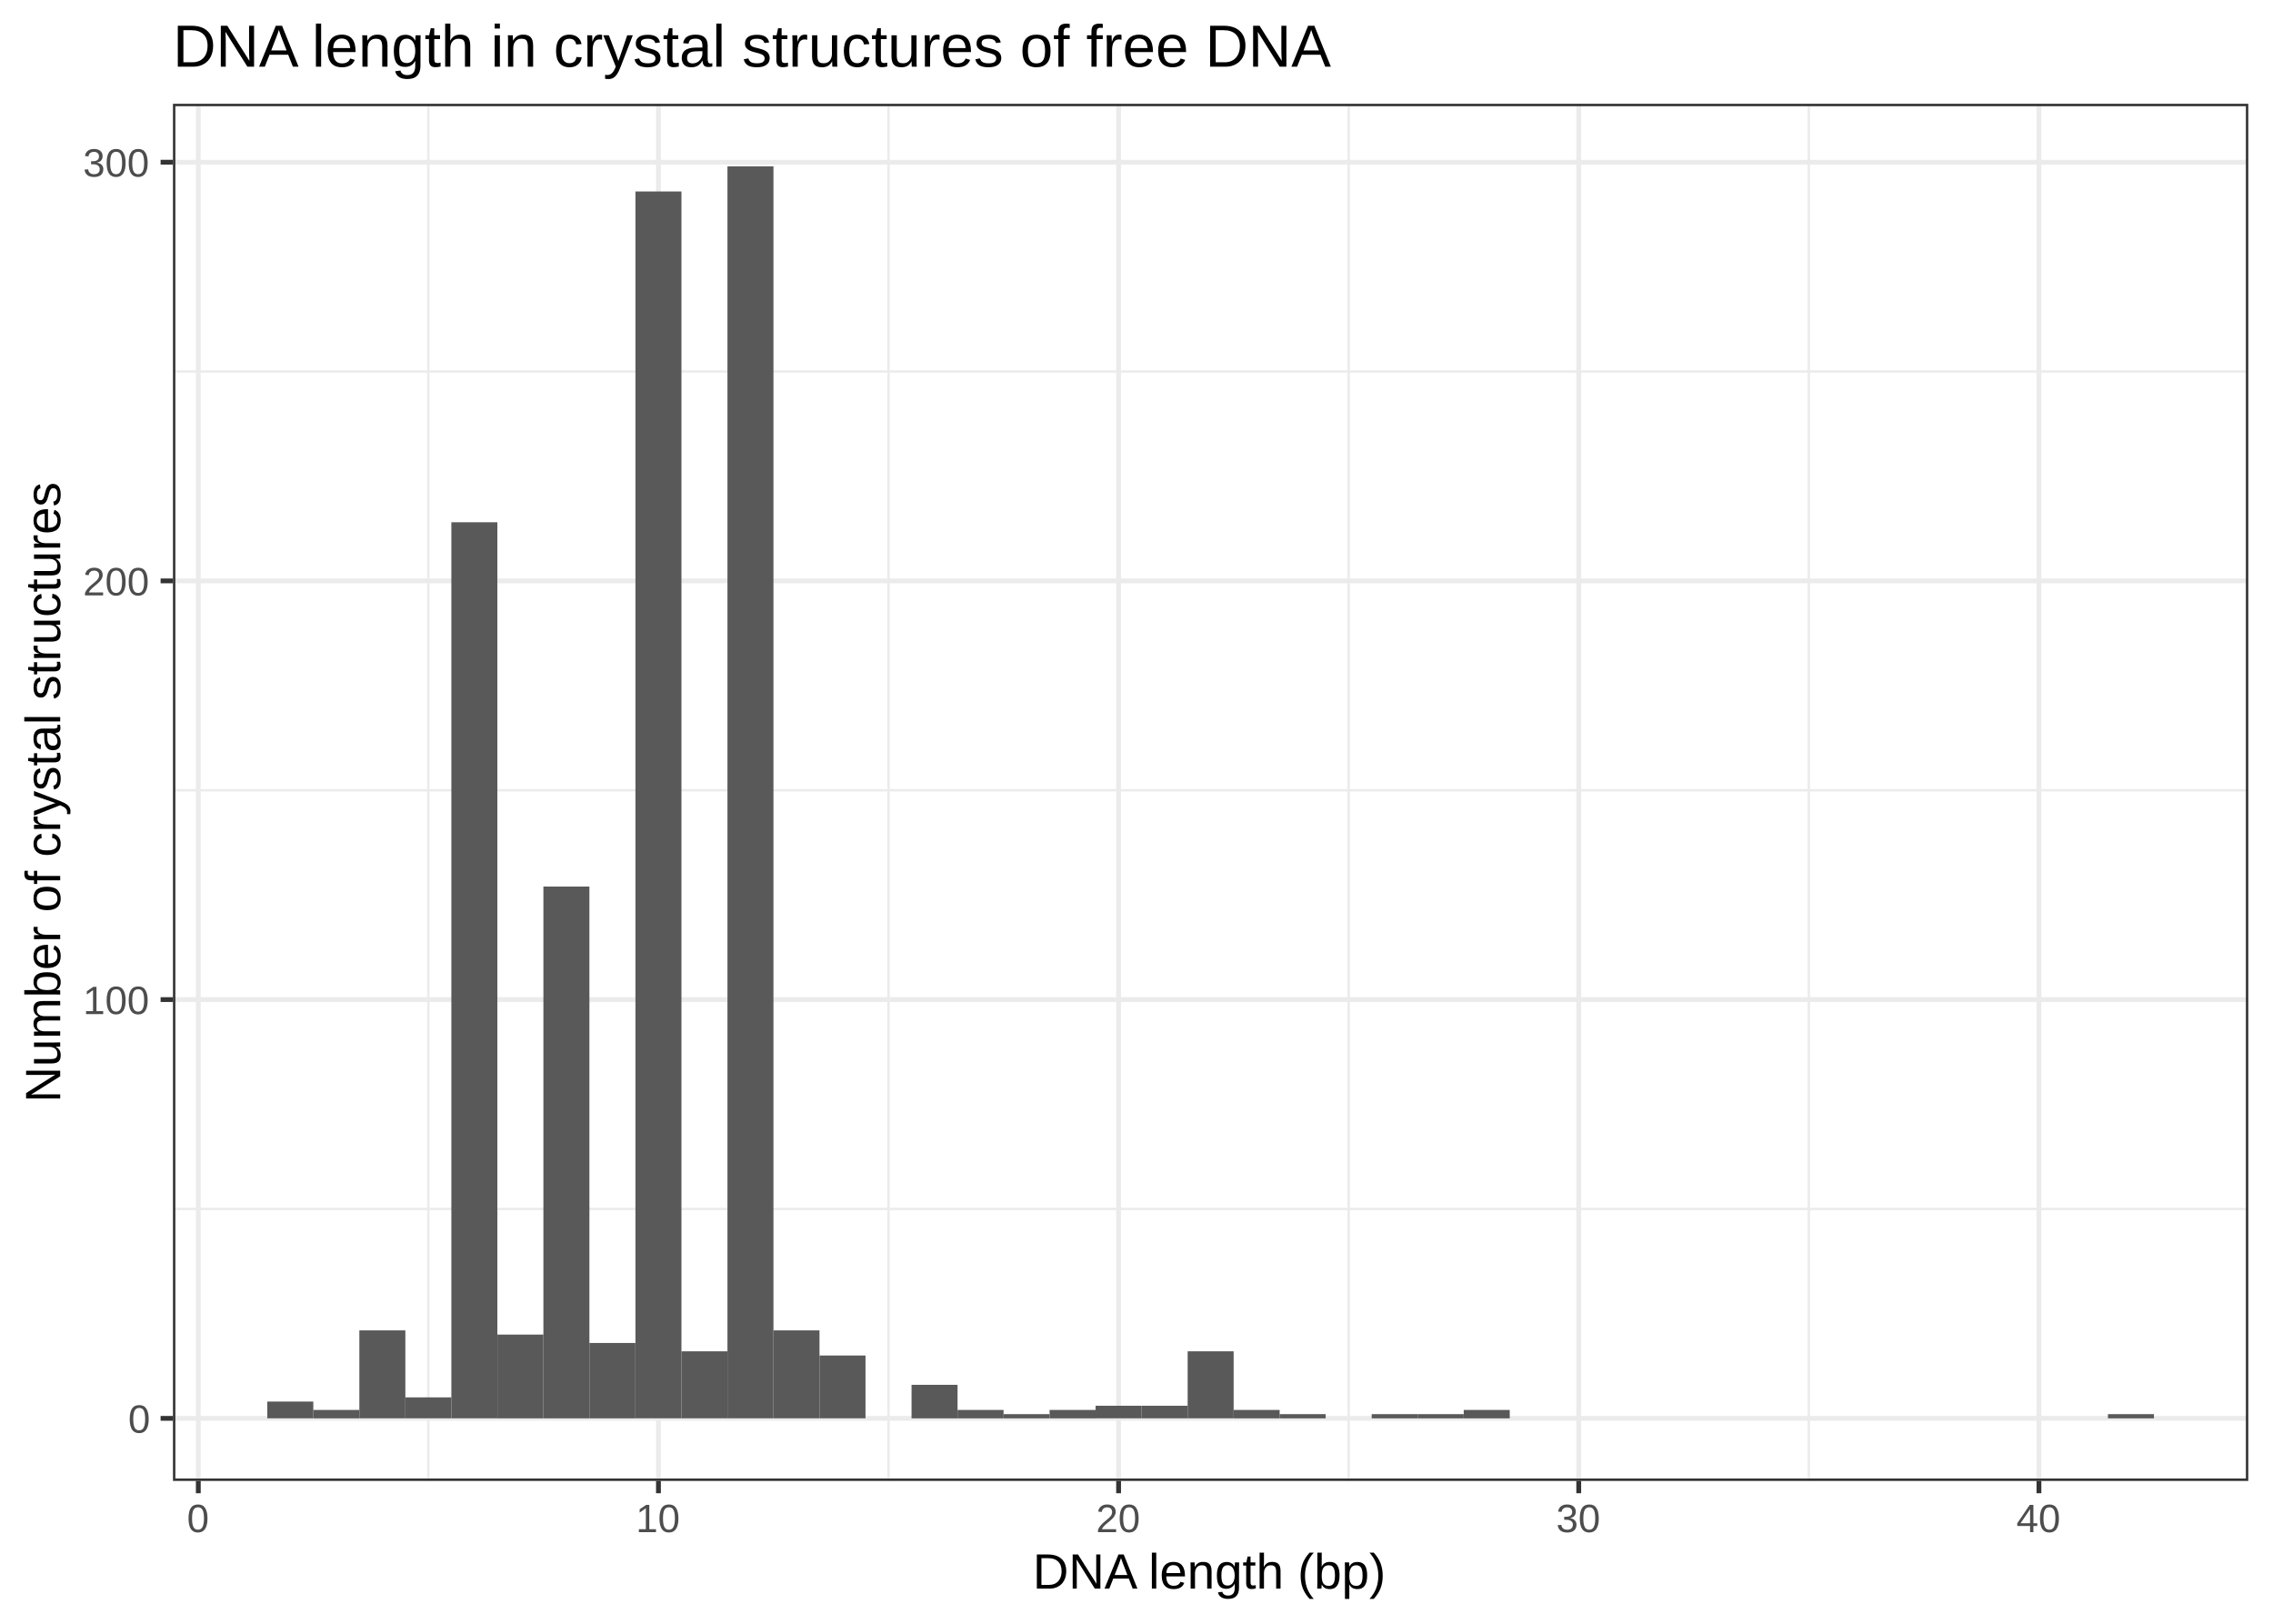
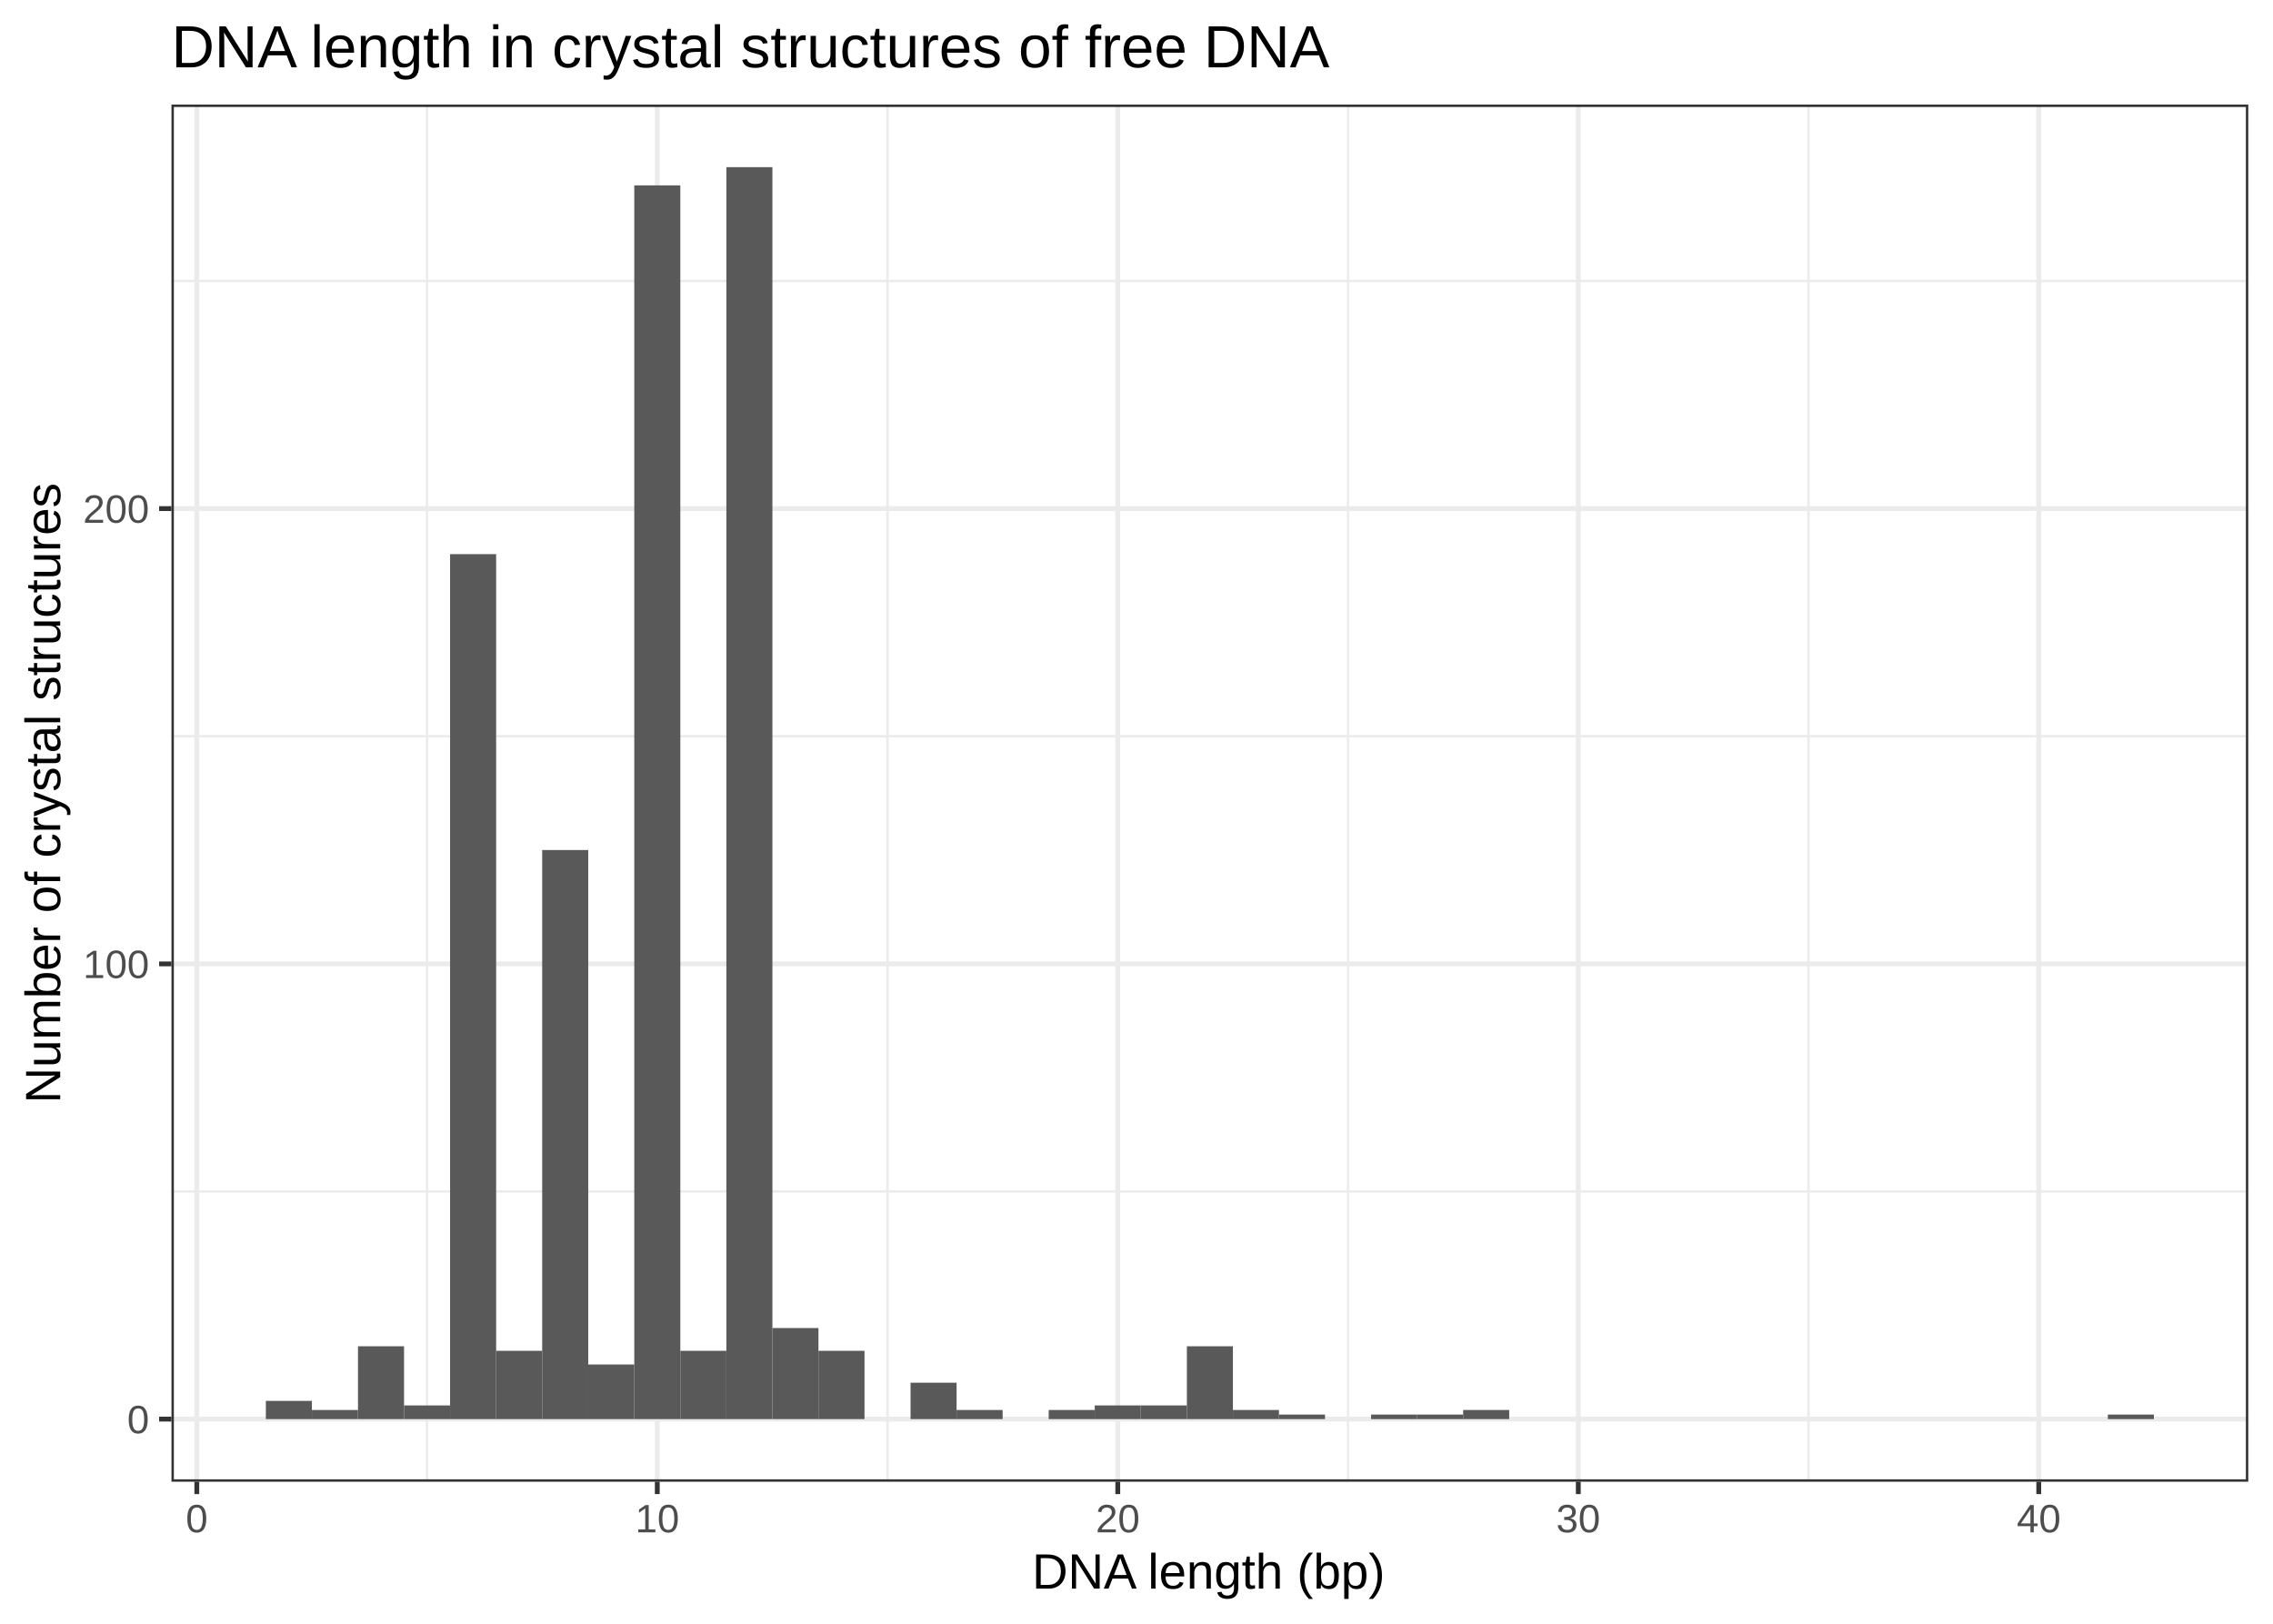
<svg xmlns="http://www.w3.org/2000/svg" viewBox="0 0 504.00 360.00">
  <defs>
    <style type="text/css">
    line, polyline, polygon, path, rect, circle {
      fill: none;
      stroke: #000000;
      stroke-linecap: round;
      stroke-linejoin: round;
      stroke-miterlimit: 10.00;
    }
  </style>
  </defs>
  <rect width="100%" height="100%" style="stroke: none; fill: #FFFFFF;" />
-   <rect x="0" y="0" width="504.00" height="360.00" style="stroke-width: 1.07; stroke: #FFFFFF; fill: #FFFFFF;" />
+   <rect x="0.00" y="0" width="504.00" height="360.00" style="stroke-width: 1.07; stroke: #FFFFFF; fill: #FFFFFF;" />
  <defs>
-     <clipPath id="cpMzguMzV8NDk4LjUyfDMyOC4zM3wyMy4wMQ==">
-       <rect x="38.35" y="23.01" width="460.17" height="305.33" />
+     <clipPath id="cpMzguMDJ8NDk4LjUyfDMyOC41MXwyMy4xOQ==">
+       <rect x="38.02" y="23.19" width="460.50" height="305.32" />
    </clipPath>
  </defs>
-   <rect x="38.35" y="23.01" width="460.17" height="305.33" style="stroke-width: 1.07; stroke: none; fill: #FFFFFF;" clip-path="url(#cpMzguMzV8NDk4LjUyfDMyOC4zM3wyMy4wMQ==)" />
-   <polyline points="38.35,268.04 498.52,268.04 " style="stroke-width: 0.53; stroke: #EBEBEB; stroke-linecap: butt;" clip-path="url(#cpMzguMzV8NDk4LjUyfDMyOC4zM3wyMy4wMQ==)" />
-   <polyline points="38.35,175.21 498.52,175.21 " style="stroke-width: 0.53; stroke: #EBEBEB; stroke-linecap: butt;" clip-path="url(#cpMzguMzV8NDk4LjUyfDMyOC4zM3wyMy4wMQ==)" />
-   <polyline points="38.35,82.37 498.52,82.37 " style="stroke-width: 0.53; stroke: #EBEBEB; stroke-linecap: butt;" clip-path="url(#cpMzguMzV8NDk4LjUyfDMyOC4zM3wyMy4wMQ==)" />
-   <polyline points="94.98,328.33 94.98,23.01 " style="stroke-width: 0.53; stroke: #EBEBEB; stroke-linecap: butt;" clip-path="url(#cpMzguMzV8NDk4LjUyfDMyOC4zM3wyMy4wMQ==)" />
-   <polyline points="197.01,328.33 197.01,23.01 " style="stroke-width: 0.53; stroke: #EBEBEB; stroke-linecap: butt;" clip-path="url(#cpMzguMzV8NDk4LjUyfDMyOC4zM3wyMy4wMQ==)" />
-   <polyline points="299.05,328.33 299.05,23.01 " style="stroke-width: 0.53; stroke: #EBEBEB; stroke-linecap: butt;" clip-path="url(#cpMzguMzV8NDk4LjUyfDMyOC4zM3wyMy4wMQ==)" />
-   <polyline points="401.08,328.33 401.08,23.01 " style="stroke-width: 0.53; stroke: #EBEBEB; stroke-linecap: butt;" clip-path="url(#cpMzguMzV8NDk4LjUyfDMyOC4zM3wyMy4wMQ==)" />
-   <polyline points="38.35,314.46 498.52,314.46 " style="stroke-width: 1.07; stroke: #EBEBEB; stroke-linecap: butt;" clip-path="url(#cpMzguMzV8NDk4LjUyfDMyOC4zM3wyMy4wMQ==)" />
-   <polyline points="38.35,221.62 498.52,221.62 " style="stroke-width: 1.07; stroke: #EBEBEB; stroke-linecap: butt;" clip-path="url(#cpMzguMzV8NDk4LjUyfDMyOC4zM3wyMy4wMQ==)" />
-   <polyline points="38.35,128.79 498.52,128.79 " style="stroke-width: 1.07; stroke: #EBEBEB; stroke-linecap: butt;" clip-path="url(#cpMzguMzV8NDk4LjUyfDMyOC4zM3wyMy4wMQ==)" />
-   <polyline points="38.35,35.96 498.52,35.96 " style="stroke-width: 1.07; stroke: #EBEBEB; stroke-linecap: butt;" clip-path="url(#cpMzguMzV8NDk4LjUyfDMyOC4zM3wyMy4wMQ==)" />
-   <polyline points="43.97,328.33 43.97,23.01 " style="stroke-width: 1.07; stroke: #EBEBEB; stroke-linecap: butt;" clip-path="url(#cpMzguMzV8NDk4LjUyfDMyOC4zM3wyMy4wMQ==)" />
-   <polyline points="146.00,328.33 146.00,23.01 " style="stroke-width: 1.07; stroke: #EBEBEB; stroke-linecap: butt;" clip-path="url(#cpMzguMzV8NDk4LjUyfDMyOC4zM3wyMy4wMQ==)" />
-   <polyline points="248.03,328.33 248.03,23.01 " style="stroke-width: 1.07; stroke: #EBEBEB; stroke-linecap: butt;" clip-path="url(#cpMzguMzV8NDk4LjUyfDMyOC4zM3wyMy4wMQ==)" />
-   <polyline points="350.06,328.33 350.06,23.01 " style="stroke-width: 1.07; stroke: #EBEBEB; stroke-linecap: butt;" clip-path="url(#cpMzguMzV8NDk4LjUyfDMyOC4zM3wyMy4wMQ==)" />
-   <polyline points="452.10,328.33 452.10,23.01 " style="stroke-width: 1.07; stroke: #EBEBEB; stroke-linecap: butt;" clip-path="url(#cpMzguMzV8NDk4LjUyfDMyOC4zM3wyMy4wMQ==)" />
-   <rect x="59.27" y="310.74" width="10.20" height="3.71" style="stroke-width: 1.07; stroke: none; stroke-linecap: square; stroke-linejoin: miter; fill: #595959;" clip-path="url(#cpMzguMzV8NDk4LjUyfDMyOC4zM3wyMy4wMQ==)" />
-   <rect x="69.47" y="312.60" width="10.20" height="1.86" style="stroke-width: 1.07; stroke: none; stroke-linecap: square; stroke-linejoin: miter; fill: #595959;" clip-path="url(#cpMzguMzV8NDk4LjUyfDMyOC4zM3wyMy4wMQ==)" />
-   <rect x="79.68" y="294.96" width="10.20" height="19.49" style="stroke-width: 1.07; stroke: none; stroke-linecap: square; stroke-linejoin: miter; fill: #595959;" clip-path="url(#cpMzguMzV8NDk4LjUyfDMyOC4zM3wyMy4wMQ==)" />
-   <rect x="89.88" y="309.81" width="10.20" height="4.64" style="stroke-width: 1.07; stroke: none; stroke-linecap: square; stroke-linejoin: miter; fill: #595959;" clip-path="url(#cpMzguMzV8NDk4LjUyfDMyOC4zM3wyMy4wMQ==)" />
-   <rect x="100.08" y="115.79" width="10.20" height="198.66" style="stroke-width: 1.07; stroke: none; stroke-linecap: square; stroke-linejoin: miter; fill: #595959;" clip-path="url(#cpMzguMzV8NDk4LjUyfDMyOC4zM3wyMy4wMQ==)" />
-   <rect x="110.29" y="295.89" width="10.20" height="18.57" style="stroke-width: 1.07; stroke: none; stroke-linecap: square; stroke-linejoin: miter; fill: #595959;" clip-path="url(#cpMzguMzV8NDk4LjUyfDMyOC4zM3wyMy4wMQ==)" />
-   <rect x="120.49" y="196.56" width="10.20" height="117.90" style="stroke-width: 1.07; stroke: none; stroke-linecap: square; stroke-linejoin: miter; fill: #595959;" clip-path="url(#cpMzguMzV8NDk4LjUyfDMyOC4zM3wyMy4wMQ==)" />
-   <rect x="130.69" y="297.75" width="10.20" height="16.71" style="stroke-width: 1.07; stroke: none; stroke-linecap: square; stroke-linejoin: miter; fill: #595959;" clip-path="url(#cpMzguMzV8NDk4LjUyfDMyOC4zM3wyMy4wMQ==)" />
-   <rect x="140.90" y="42.45" width="10.20" height="272.00" style="stroke-width: 1.07; stroke: none; stroke-linecap: square; stroke-linejoin: miter; fill: #595959;" clip-path="url(#cpMzguMzV8NDk4LjUyfDMyOC4zM3wyMy4wMQ==)" />
-   <rect x="151.10" y="299.60" width="10.20" height="14.85" style="stroke-width: 1.07; stroke: none; stroke-linecap: square; stroke-linejoin: miter; fill: #595959;" clip-path="url(#cpMzguMzV8NDk4LjUyfDMyOC4zM3wyMy4wMQ==)" />
-   <rect x="161.30" y="36.88" width="10.20" height="277.57" style="stroke-width: 1.07; stroke: none; stroke-linecap: square; stroke-linejoin: miter; fill: #595959;" clip-path="url(#cpMzguMzV8NDk4LjUyfDMyOC4zM3wyMy4wMQ==)" />
-   <rect x="171.51" y="294.96" width="10.20" height="19.49" style="stroke-width: 1.07; stroke: none; stroke-linecap: square; stroke-linejoin: miter; fill: #595959;" clip-path="url(#cpMzguMzV8NDk4LjUyfDMyOC4zM3wyMy4wMQ==)" />
-   <rect x="181.71" y="300.53" width="10.20" height="13.92" style="stroke-width: 1.07; stroke: none; stroke-linecap: square; stroke-linejoin: miter; fill: #595959;" clip-path="url(#cpMzguMzV8NDk4LjUyfDMyOC4zM3wyMy4wMQ==)" />
-   <rect x="191.91" y="314.46" width="10.20" height="0.00" style="stroke-width: 1.07; stroke: none; stroke-linecap: square; stroke-linejoin: miter; fill: #595959;" clip-path="url(#cpMzguMzV8NDk4LjUyfDMyOC4zM3wyMy4wMQ==)" />
-   <rect x="202.12" y="307.03" width="10.20" height="7.43" style="stroke-width: 1.07; stroke: none; stroke-linecap: square; stroke-linejoin: miter; fill: #595959;" clip-path="url(#cpMzguMzV8NDk4LjUyfDMyOC4zM3wyMy4wMQ==)" />
-   <rect x="212.32" y="312.60" width="10.20" height="1.86" style="stroke-width: 1.07; stroke: none; stroke-linecap: square; stroke-linejoin: miter; fill: #595959;" clip-path="url(#cpMzguMzV8NDk4LjUyfDMyOC4zM3wyMy4wMQ==)" />
-   <rect x="222.52" y="313.53" width="10.20" height="0.93" style="stroke-width: 1.07; stroke: none; stroke-linecap: square; stroke-linejoin: miter; fill: #595959;" clip-path="url(#cpMzguMzV8NDk4LjUyfDMyOC4zM3wyMy4wMQ==)" />
-   <rect x="232.73" y="312.60" width="10.20" height="1.86" style="stroke-width: 1.07; stroke: none; stroke-linecap: square; stroke-linejoin: miter; fill: #595959;" clip-path="url(#cpMzguMzV8NDk4LjUyfDMyOC4zM3wyMy4wMQ==)" />
-   <rect x="242.93" y="311.67" width="10.20" height="2.78" style="stroke-width: 1.07; stroke: none; stroke-linecap: square; stroke-linejoin: miter; fill: #595959;" clip-path="url(#cpMzguMzV8NDk4LjUyfDMyOC4zM3wyMy4wMQ==)" />
-   <rect x="253.13" y="311.67" width="10.20" height="2.78" style="stroke-width: 1.07; stroke: none; stroke-linecap: square; stroke-linejoin: miter; fill: #595959;" clip-path="url(#cpMzguMzV8NDk4LjUyfDMyOC4zM3wyMy4wMQ==)" />
-   <rect x="263.34" y="299.60" width="10.20" height="14.85" style="stroke-width: 1.07; stroke: none; stroke-linecap: square; stroke-linejoin: miter; fill: #595959;" clip-path="url(#cpMzguMzV8NDk4LjUyfDMyOC4zM3wyMy4wMQ==)" />
-   <rect x="273.54" y="312.60" width="10.20" height="1.86" style="stroke-width: 1.07; stroke: none; stroke-linecap: square; stroke-linejoin: miter; fill: #595959;" clip-path="url(#cpMzguMzV8NDk4LjUyfDMyOC4zM3wyMy4wMQ==)" />
-   <rect x="283.74" y="313.53" width="10.20" height="0.93" style="stroke-width: 1.07; stroke: none; stroke-linecap: square; stroke-linejoin: miter; fill: #595959;" clip-path="url(#cpMzguMzV8NDk4LjUyfDMyOC4zM3wyMy4wMQ==)" />
-   <rect x="293.95" y="314.46" width="10.20" height="0.00" style="stroke-width: 1.07; stroke: none; stroke-linecap: square; stroke-linejoin: miter; fill: #595959;" clip-path="url(#cpMzguMzV8NDk4LjUyfDMyOC4zM3wyMy4wMQ==)" />
-   <rect x="304.15" y="313.53" width="10.20" height="0.93" style="stroke-width: 1.07; stroke: none; stroke-linecap: square; stroke-linejoin: miter; fill: #595959;" clip-path="url(#cpMzguMzV8NDk4LjUyfDMyOC4zM3wyMy4wMQ==)" />
-   <rect x="314.35" y="313.53" width="10.20" height="0.93" style="stroke-width: 1.07; stroke: none; stroke-linecap: square; stroke-linejoin: miter; fill: #595959;" clip-path="url(#cpMzguMzV8NDk4LjUyfDMyOC4zM3wyMy4wMQ==)" />
-   <rect x="324.56" y="312.60" width="10.20" height="1.86" style="stroke-width: 1.07; stroke: none; stroke-linecap: square; stroke-linejoin: miter; fill: #595959;" clip-path="url(#cpMzguMzV8NDk4LjUyfDMyOC4zM3wyMy4wMQ==)" />
-   <rect x="334.76" y="314.46" width="10.20" height="0.00" style="stroke-width: 1.07; stroke: none; stroke-linecap: square; stroke-linejoin: miter; fill: #595959;" clip-path="url(#cpMzguMzV8NDk4LjUyfDMyOC4zM3wyMy4wMQ==)" />
-   <rect x="344.96" y="314.46" width="10.20" height="0.00" style="stroke-width: 1.07; stroke: none; stroke-linecap: square; stroke-linejoin: miter; fill: #595959;" clip-path="url(#cpMzguMzV8NDk4LjUyfDMyOC4zM3wyMy4wMQ==)" />
-   <rect x="355.16" y="314.46" width="10.20" height="0.00" style="stroke-width: 1.07; stroke: none; stroke-linecap: square; stroke-linejoin: miter; fill: #595959;" clip-path="url(#cpMzguMzV8NDk4LjUyfDMyOC4zM3wyMy4wMQ==)" />
-   <rect x="365.37" y="314.46" width="10.20" height="0.00" style="stroke-width: 1.07; stroke: none; stroke-linecap: square; stroke-linejoin: miter; fill: #595959;" clip-path="url(#cpMzguMzV8NDk4LjUyfDMyOC4zM3wyMy4wMQ==)" />
-   <rect x="375.57" y="314.46" width="10.20" height="0.00" style="stroke-width: 1.07; stroke: none; stroke-linecap: square; stroke-linejoin: miter; fill: #595959;" clip-path="url(#cpMzguMzV8NDk4LjUyfDMyOC4zM3wyMy4wMQ==)" />
-   <rect x="385.77" y="314.46" width="10.20" height="0.00" style="stroke-width: 1.07; stroke: none; stroke-linecap: square; stroke-linejoin: miter; fill: #595959;" clip-path="url(#cpMzguMzV8NDk4LjUyfDMyOC4zM3wyMy4wMQ==)" />
-   <rect x="395.98" y="314.46" width="10.20" height="0.00" style="stroke-width: 1.07; stroke: none; stroke-linecap: square; stroke-linejoin: miter; fill: #595959;" clip-path="url(#cpMzguMzV8NDk4LjUyfDMyOC4zM3wyMy4wMQ==)" />
-   <rect x="406.18" y="314.46" width="10.20" height="0.00" style="stroke-width: 1.07; stroke: none; stroke-linecap: square; stroke-linejoin: miter; fill: #595959;" clip-path="url(#cpMzguMzV8NDk4LjUyfDMyOC4zM3wyMy4wMQ==)" />
-   <rect x="416.38" y="314.46" width="10.20" height="0.00" style="stroke-width: 1.07; stroke: none; stroke-linecap: square; stroke-linejoin: miter; fill: #595959;" clip-path="url(#cpMzguMzV8NDk4LjUyfDMyOC4zM3wyMy4wMQ==)" />
-   <rect x="426.59" y="314.46" width="10.20" height="0.00" style="stroke-width: 1.07; stroke: none; stroke-linecap: square; stroke-linejoin: miter; fill: #595959;" clip-path="url(#cpMzguMzV8NDk4LjUyfDMyOC4zM3wyMy4wMQ==)" />
-   <rect x="436.79" y="314.46" width="10.20" height="0.00" style="stroke-width: 1.07; stroke: none; stroke-linecap: square; stroke-linejoin: miter; fill: #595959;" clip-path="url(#cpMzguMzV8NDk4LjUyfDMyOC4zM3wyMy4wMQ==)" />
-   <rect x="446.99" y="314.46" width="10.20" height="0.00" style="stroke-width: 1.07; stroke: none; stroke-linecap: square; stroke-linejoin: miter; fill: #595959;" clip-path="url(#cpMzguMzV8NDk4LjUyfDMyOC4zM3wyMy4wMQ==)" />
-   <rect x="457.20" y="314.46" width="10.20" height="0.00" style="stroke-width: 1.07; stroke: none; stroke-linecap: square; stroke-linejoin: miter; fill: #595959;" clip-path="url(#cpMzguMzV8NDk4LjUyfDMyOC4zM3wyMy4wMQ==)" />
-   <rect x="467.40" y="313.53" width="10.20" height="0.93" style="stroke-width: 1.07; stroke: none; stroke-linecap: square; stroke-linejoin: miter; fill: #595959;" clip-path="url(#cpMzguMzV8NDk4LjUyfDMyOC4zM3wyMy4wMQ==)" />
-   <rect x="38.35" y="23.01" width="460.17" height="305.33" style="stroke-width: 1.07; stroke: #333333;" clip-path="url(#cpMzguMzV8NDk4LjUyfDMyOC4zM3wyMy4wMQ==)" />
+   <rect x="38.02" y="23.19" width="460.50" height="305.32" style="stroke-width: 1.07; stroke: none; fill: #FFFFFF;" clip-path="url(#cpMzguMDJ8NDk4LjUyfDMyOC41MXwyMy4xOQ==)" />
+   <polyline points="38.02,264.16 498.52,264.16 " style="stroke-width: 0.53; stroke: #EBEBEB; stroke-linecap: butt;" clip-path="url(#cpMzguMDJ8NDk4LjUyfDMyOC41MXwyMy4xOQ==)" />
+   <polyline points="38.02,163.23 498.52,163.23 " style="stroke-width: 0.53; stroke: #EBEBEB; stroke-linecap: butt;" clip-path="url(#cpMzguMDJ8NDk4LjUyfDMyOC41MXwyMy4xOQ==)" />
+   <polyline points="38.02,62.30 498.52,62.30 " style="stroke-width: 0.53; stroke: #EBEBEB; stroke-linecap: butt;" clip-path="url(#cpMzguMDJ8NDk4LjUyfDMyOC41MXwyMy4xOQ==)" />
+   <polyline points="94.69,328.51 94.69,23.19 " style="stroke-width: 0.53; stroke: #EBEBEB; stroke-linecap: butt;" clip-path="url(#cpMzguMDJ8NDk4LjUyfDMyOC41MXwyMy4xOQ==)" />
+   <polyline points="196.80,328.51 196.80,23.19 " style="stroke-width: 0.53; stroke: #EBEBEB; stroke-linecap: butt;" clip-path="url(#cpMzguMDJ8NDk4LjUyfDMyOC41MXwyMy4xOQ==)" />
+   <polyline points="298.90,328.51 298.90,23.19 " style="stroke-width: 0.53; stroke: #EBEBEB; stroke-linecap: butt;" clip-path="url(#cpMzguMDJ8NDk4LjUyfDMyOC41MXwyMy4xOQ==)" />
+   <polyline points="401.01,328.51 401.01,23.19 " style="stroke-width: 0.53; stroke: #EBEBEB; stroke-linecap: butt;" clip-path="url(#cpMzguMDJ8NDk4LjUyfDMyOC41MXwyMy4xOQ==)" />
+   <polyline points="38.02,314.63 498.52,314.63 " style="stroke-width: 1.07; stroke: #EBEBEB; stroke-linecap: butt;" clip-path="url(#cpMzguMDJ8NDk4LjUyfDMyOC41MXwyMy4xOQ==)" />
+   <polyline points="38.02,213.70 498.52,213.70 " style="stroke-width: 1.07; stroke: #EBEBEB; stroke-linecap: butt;" clip-path="url(#cpMzguMDJ8NDk4LjUyfDMyOC41MXwyMy4xOQ==)" />
+   <polyline points="38.02,112.76 498.52,112.76 " style="stroke-width: 1.07; stroke: #EBEBEB; stroke-linecap: butt;" clip-path="url(#cpMzguMDJ8NDk4LjUyfDMyOC41MXwyMy4xOQ==)" />
+   <polyline points="43.64,328.51 43.64,23.19 " style="stroke-width: 1.07; stroke: #EBEBEB; stroke-linecap: butt;" clip-path="url(#cpMzguMDJ8NDk4LjUyfDMyOC41MXwyMy4xOQ==)" />
+   <polyline points="145.74,328.51 145.74,23.19 " style="stroke-width: 1.07; stroke: #EBEBEB; stroke-linecap: butt;" clip-path="url(#cpMzguMDJ8NDk4LjUyfDMyOC41MXwyMy4xOQ==)" />
+   <polyline points="247.85,328.51 247.85,23.19 " style="stroke-width: 1.07; stroke: #EBEBEB; stroke-linecap: butt;" clip-path="url(#cpMzguMDJ8NDk4LjUyfDMyOC41MXwyMy4xOQ==)" />
+   <polyline points="349.96,328.51 349.96,23.19 " style="stroke-width: 1.07; stroke: #EBEBEB; stroke-linecap: butt;" clip-path="url(#cpMzguMDJ8NDk4LjUyfDMyOC41MXwyMy4xOQ==)" />
+   <polyline points="452.06,328.51 452.06,23.19 " style="stroke-width: 1.07; stroke: #EBEBEB; stroke-linecap: butt;" clip-path="url(#cpMzguMDJ8NDk4LjUyfDMyOC41MXwyMy4xOQ==)" />
+   <rect x="58.95" y="310.59" width="10.21" height="4.04" style="stroke-width: 1.07; stroke: none; stroke-linecap: square; stroke-linejoin: miter; fill: #595959;" clip-path="url(#cpMzguMDJ8NDk4LjUyfDMyOC41MXwyMy4xOQ==)" />
+   <rect x="69.16" y="312.61" width="10.21" height="2.02" style="stroke-width: 1.07; stroke: none; stroke-linecap: square; stroke-linejoin: miter; fill: #595959;" clip-path="url(#cpMzguMDJ8NDk4LjUyfDMyOC41MXwyMy4xOQ==)" />
+   <rect x="79.38" y="298.48" width="10.21" height="16.15" style="stroke-width: 1.07; stroke: none; stroke-linecap: square; stroke-linejoin: miter; fill: #595959;" clip-path="url(#cpMzguMDJ8NDk4LjUyfDMyOC41MXwyMy4xOQ==)" />
+   <rect x="89.59" y="311.60" width="10.21" height="3.03" style="stroke-width: 1.07; stroke: none; stroke-linecap: square; stroke-linejoin: miter; fill: #595959;" clip-path="url(#cpMzguMDJ8NDk4LjUyfDMyOC41MXwyMy4xOQ==)" />
+   <rect x="99.80" y="122.86" width="10.21" height="191.77" style="stroke-width: 1.07; stroke: none; stroke-linecap: square; stroke-linejoin: miter; fill: #595959;" clip-path="url(#cpMzguMDJ8NDk4LjUyfDMyOC41MXwyMy4xOQ==)" />
+   <rect x="110.01" y="299.49" width="10.21" height="15.14" style="stroke-width: 1.07; stroke: none; stroke-linecap: square; stroke-linejoin: miter; fill: #595959;" clip-path="url(#cpMzguMDJ8NDk4LjUyfDMyOC41MXwyMy4xOQ==)" />
+   <rect x="120.22" y="188.46" width="10.21" height="126.17" style="stroke-width: 1.07; stroke: none; stroke-linecap: square; stroke-linejoin: miter; fill: #595959;" clip-path="url(#cpMzguMDJ8NDk4LjUyfDMyOC41MXwyMy4xOQ==)" />
+   <rect x="130.43" y="302.52" width="10.21" height="12.11" style="stroke-width: 1.07; stroke: none; stroke-linecap: square; stroke-linejoin: miter; fill: #595959;" clip-path="url(#cpMzguMDJ8NDk4LjUyfDMyOC41MXwyMy4xOQ==)" />
+   <rect x="140.64" y="41.10" width="10.21" height="273.53" style="stroke-width: 1.07; stroke: none; stroke-linecap: square; stroke-linejoin: miter; fill: #595959;" clip-path="url(#cpMzguMDJ8NDk4LjUyfDMyOC41MXwyMy4xOQ==)" />
+   <rect x="150.85" y="299.49" width="10.21" height="15.14" style="stroke-width: 1.07; stroke: none; stroke-linecap: square; stroke-linejoin: miter; fill: #595959;" clip-path="url(#cpMzguMDJ8NDk4LjUyfDMyOC41MXwyMy4xOQ==)" />
+   <rect x="161.06" y="37.06" width="10.21" height="277.57" style="stroke-width: 1.07; stroke: none; stroke-linecap: square; stroke-linejoin: miter; fill: #595959;" clip-path="url(#cpMzguMDJ8NDk4LjUyfDMyOC41MXwyMy4xOQ==)" />
+   <rect x="171.27" y="294.44" width="10.21" height="20.19" style="stroke-width: 1.07; stroke: none; stroke-linecap: square; stroke-linejoin: miter; fill: #595959;" clip-path="url(#cpMzguMDJ8NDk4LjUyfDMyOC41MXwyMy4xOQ==)" />
+   <rect x="181.48" y="299.49" width="10.21" height="15.14" style="stroke-width: 1.07; stroke: none; stroke-linecap: square; stroke-linejoin: miter; fill: #595959;" clip-path="url(#cpMzguMDJ8NDk4LjUyfDMyOC41MXwyMy4xOQ==)" />
+   <rect x="191.69" y="314.63" width="10.21" height="0.00" style="stroke-width: 1.07; stroke: none; stroke-linecap: square; stroke-linejoin: miter; fill: #595959;" clip-path="url(#cpMzguMDJ8NDk4LjUyfDMyOC41MXwyMy4xOQ==)" />
+   <rect x="201.90" y="306.56" width="10.21" height="8.07" style="stroke-width: 1.07; stroke: none; stroke-linecap: square; stroke-linejoin: miter; fill: #595959;" clip-path="url(#cpMzguMDJ8NDk4LjUyfDMyOC41MXwyMy4xOQ==)" />
+   <rect x="212.11" y="312.61" width="10.21" height="2.02" style="stroke-width: 1.07; stroke: none; stroke-linecap: square; stroke-linejoin: miter; fill: #595959;" clip-path="url(#cpMzguMDJ8NDk4LjUyfDMyOC41MXwyMy4xOQ==)" />
+   <rect x="222.32" y="314.63" width="10.21" height="0.00" style="stroke-width: 1.07; stroke: none; stroke-linecap: square; stroke-linejoin: miter; fill: #595959;" clip-path="url(#cpMzguMDJ8NDk4LjUyfDMyOC41MXwyMy4xOQ==)" />
+   <rect x="232.53" y="312.61" width="10.21" height="2.02" style="stroke-width: 1.07; stroke: none; stroke-linecap: square; stroke-linejoin: miter; fill: #595959;" clip-path="url(#cpMzguMDJ8NDk4LjUyfDMyOC41MXwyMy4xOQ==)" />
+   <rect x="242.74" y="311.60" width="10.21" height="3.03" style="stroke-width: 1.07; stroke: none; stroke-linecap: square; stroke-linejoin: miter; fill: #595959;" clip-path="url(#cpMzguMDJ8NDk4LjUyfDMyOC41MXwyMy4xOQ==)" />
+   <rect x="252.96" y="311.60" width="10.21" height="3.03" style="stroke-width: 1.07; stroke: none; stroke-linecap: square; stroke-linejoin: miter; fill: #595959;" clip-path="url(#cpMzguMDJ8NDk4LjUyfDMyOC41MXwyMy4xOQ==)" />
+   <rect x="263.17" y="298.48" width="10.21" height="16.15" style="stroke-width: 1.07; stroke: none; stroke-linecap: square; stroke-linejoin: miter; fill: #595959;" clip-path="url(#cpMzguMDJ8NDk4LjUyfDMyOC41MXwyMy4xOQ==)" />
+   <rect x="273.38" y="312.61" width="10.21" height="2.02" style="stroke-width: 1.07; stroke: none; stroke-linecap: square; stroke-linejoin: miter; fill: #595959;" clip-path="url(#cpMzguMDJ8NDk4LjUyfDMyOC41MXwyMy4xOQ==)" />
+   <rect x="283.59" y="313.62" width="10.21" height="1.01" style="stroke-width: 1.07; stroke: none; stroke-linecap: square; stroke-linejoin: miter; fill: #595959;" clip-path="url(#cpMzguMDJ8NDk4LjUyfDMyOC41MXwyMy4xOQ==)" />
+   <rect x="293.80" y="314.63" width="10.21" height="0.00" style="stroke-width: 1.07; stroke: none; stroke-linecap: square; stroke-linejoin: miter; fill: #595959;" clip-path="url(#cpMzguMDJ8NDk4LjUyfDMyOC41MXwyMy4xOQ==)" />
+   <rect x="304.01" y="313.62" width="10.21" height="1.01" style="stroke-width: 1.07; stroke: none; stroke-linecap: square; stroke-linejoin: miter; fill: #595959;" clip-path="url(#cpMzguMDJ8NDk4LjUyfDMyOC41MXwyMy4xOQ==)" />
+   <rect x="314.22" y="313.62" width="10.21" height="1.01" style="stroke-width: 1.07; stroke: none; stroke-linecap: square; stroke-linejoin: miter; fill: #595959;" clip-path="url(#cpMzguMDJ8NDk4LjUyfDMyOC41MXwyMy4xOQ==)" />
+   <rect x="324.43" y="312.61" width="10.21" height="2.02" style="stroke-width: 1.07; stroke: none; stroke-linecap: square; stroke-linejoin: miter; fill: #595959;" clip-path="url(#cpMzguMDJ8NDk4LjUyfDMyOC41MXwyMy4xOQ==)" />
+   <rect x="334.64" y="314.63" width="10.21" height="0.00" style="stroke-width: 1.07; stroke: none; stroke-linecap: square; stroke-linejoin: miter; fill: #595959;" clip-path="url(#cpMzguMDJ8NDk4LjUyfDMyOC41MXwyMy4xOQ==)" />
+   <rect x="344.85" y="314.63" width="10.21" height="0.00" style="stroke-width: 1.07; stroke: none; stroke-linecap: square; stroke-linejoin: miter; fill: #595959;" clip-path="url(#cpMzguMDJ8NDk4LjUyfDMyOC41MXwyMy4xOQ==)" />
+   <rect x="355.06" y="314.63" width="10.21" height="0.00" style="stroke-width: 1.07; stroke: none; stroke-linecap: square; stroke-linejoin: miter; fill: #595959;" clip-path="url(#cpMzguMDJ8NDk4LjUyfDMyOC41MXwyMy4xOQ==)" />
+   <rect x="365.27" y="314.63" width="10.21" height="0.00" style="stroke-width: 1.07; stroke: none; stroke-linecap: square; stroke-linejoin: miter; fill: #595959;" clip-path="url(#cpMzguMDJ8NDk4LjUyfDMyOC41MXwyMy4xOQ==)" />
+   <rect x="375.48" y="314.63" width="10.21" height="0.00" style="stroke-width: 1.07; stroke: none; stroke-linecap: square; stroke-linejoin: miter; fill: #595959;" clip-path="url(#cpMzguMDJ8NDk4LjUyfDMyOC41MXwyMy4xOQ==)" />
+   <rect x="385.69" y="314.63" width="10.21" height="0.00" style="stroke-width: 1.07; stroke: none; stroke-linecap: square; stroke-linejoin: miter; fill: #595959;" clip-path="url(#cpMzguMDJ8NDk4LjUyfDMyOC41MXwyMy4xOQ==)" />
+   <rect x="395.90" y="314.63" width="10.21" height="0.00" style="stroke-width: 1.07; stroke: none; stroke-linecap: square; stroke-linejoin: miter; fill: #595959;" clip-path="url(#cpMzguMDJ8NDk4LjUyfDMyOC41MXwyMy4xOQ==)" />
+   <rect x="406.11" y="314.63" width="10.21" height="0.00" style="stroke-width: 1.07; stroke: none; stroke-linecap: square; stroke-linejoin: miter; fill: #595959;" clip-path="url(#cpMzguMDJ8NDk4LjUyfDMyOC41MXwyMy4xOQ==)" />
+   <rect x="416.33" y="314.63" width="10.21" height="0.00" style="stroke-width: 1.07; stroke: none; stroke-linecap: square; stroke-linejoin: miter; fill: #595959;" clip-path="url(#cpMzguMDJ8NDk4LjUyfDMyOC41MXwyMy4xOQ==)" />
+   <rect x="426.54" y="314.63" width="10.21" height="0.00" style="stroke-width: 1.07; stroke: none; stroke-linecap: square; stroke-linejoin: miter; fill: #595959;" clip-path="url(#cpMzguMDJ8NDk4LjUyfDMyOC41MXwyMy4xOQ==)" />
+   <rect x="436.75" y="314.63" width="10.21" height="0.00" style="stroke-width: 1.07; stroke: none; stroke-linecap: square; stroke-linejoin: miter; fill: #595959;" clip-path="url(#cpMzguMDJ8NDk4LjUyfDMyOC41MXwyMy4xOQ==)" />
+   <rect x="446.96" y="314.63" width="10.21" height="0.00" style="stroke-width: 1.07; stroke: none; stroke-linecap: square; stroke-linejoin: miter; fill: #595959;" clip-path="url(#cpMzguMDJ8NDk4LjUyfDMyOC41MXwyMy4xOQ==)" />
+   <rect x="457.17" y="314.63" width="10.21" height="0.00" style="stroke-width: 1.07; stroke: none; stroke-linecap: square; stroke-linejoin: miter; fill: #595959;" clip-path="url(#cpMzguMDJ8NDk4LjUyfDMyOC41MXwyMy4xOQ==)" />
+   <rect x="467.38" y="313.62" width="10.21" height="1.01" style="stroke-width: 1.07; stroke: none; stroke-linecap: square; stroke-linejoin: miter; fill: #595959;" clip-path="url(#cpMzguMDJ8NDk4LjUyfDMyOC41MXwyMy4xOQ==)" />
+   <rect x="38.02" y="23.19" width="460.50" height="305.32" style="stroke-width: 1.07; stroke: #333333;" clip-path="url(#cpMzguMDJ8NDk4LjUyfDMyOC41MXwyMy4xOQ==)" />
  <defs>
    <clipPath id="cpMC4wMHw1MDQuMDB8MzYwLjAwfDAuMDA=">
      <rect x="0.00" y="0.00" width="504.00" height="360.00" />
    </clipPath>
  </defs>
  <g clip-path="url(#cpMC4wMHw1MDQuMDB8MzYwLjAwfDAuMDA=)">
-     <text x="28.42" y="317.67" style="font-size: 8.80px; fill: #4D4D4D; font-family: Arial;" textLength="5.01px" lengthAdjust="spacingAndGlyphs">0</text>
+     <text x="28.20" y="317.78" style="font-size: 8.80px; fill: #4D4D4D; font-family: Arial;" textLength="4.89px" lengthAdjust="spacingAndGlyphs">0</text>
  </g>
  <g clip-path="url(#cpMC4wMHw1MDQuMDB8MzYwLjAwfDAuMDA=)">
-     <text x="18.41" y="224.84" style="font-size: 8.80px; fill: #4D4D4D; font-family: Arial;" textLength="15.02px" lengthAdjust="spacingAndGlyphs">100</text>
+     <text x="18.41" y="216.85" style="font-size: 8.80px; fill: #4D4D4D; font-family: Arial;" textLength="14.68px" lengthAdjust="spacingAndGlyphs">100</text>
  </g>
  <g clip-path="url(#cpMC4wMHw1MDQuMDB8MzYwLjAwfDAuMDA=)">
-     <text x="18.41" y="132.01" style="font-size: 8.80px; fill: #4D4D4D; font-family: Arial;" textLength="15.02px" lengthAdjust="spacingAndGlyphs">200</text>
+     <text x="18.41" y="115.91" style="font-size: 8.80px; fill: #4D4D4D; font-family: Arial;" textLength="14.68px" lengthAdjust="spacingAndGlyphs">200</text>
+   </g>
+   <polyline points="35.28,314.63 38.02,314.63 " style="stroke-width: 1.07; stroke: #333333; stroke-linecap: butt;" clip-path="url(#cpMC4wMHw1MDQuMDB8MzYwLjAwfDAuMDA=)" />
+   <polyline points="35.28,213.70 38.02,213.70 " style="stroke-width: 1.07; stroke: #333333; stroke-linecap: butt;" clip-path="url(#cpMC4wMHw1MDQuMDB8MzYwLjAwfDAuMDA=)" />
+   <polyline points="35.28,112.76 38.02,112.76 " style="stroke-width: 1.07; stroke: #333333; stroke-linecap: butt;" clip-path="url(#cpMC4wMHw1MDQuMDB8MzYwLjAwfDAuMDA=)" />
+   <polyline points="43.64,331.25 43.64,328.51 " style="stroke-width: 1.07; stroke: #333333; stroke-linecap: butt;" clip-path="url(#cpMC4wMHw1MDQuMDB8MzYwLjAwfDAuMDA=)" />
+   <polyline points="145.74,331.25 145.74,328.51 " style="stroke-width: 1.07; stroke: #333333; stroke-linecap: butt;" clip-path="url(#cpMC4wMHw1MDQuMDB8MzYwLjAwfDAuMDA=)" />
+   <polyline points="247.85,331.25 247.85,328.51 " style="stroke-width: 1.07; stroke: #333333; stroke-linecap: butt;" clip-path="url(#cpMC4wMHw1MDQuMDB8MzYwLjAwfDAuMDA=)" />
+   <polyline points="349.96,331.25 349.96,328.51 " style="stroke-width: 1.07; stroke: #333333; stroke-linecap: butt;" clip-path="url(#cpMC4wMHw1MDQuMDB8MzYwLjAwfDAuMDA=)" />
+   <polyline points="452.06,331.25 452.06,328.51 " style="stroke-width: 1.07; stroke: #333333; stroke-linecap: butt;" clip-path="url(#cpMC4wMHw1MDQuMDB8MzYwLjAwfDAuMDA=)" />
+   <g clip-path="url(#cpMC4wMHw1MDQuMDB8MzYwLjAwfDAuMDA=)">
+     <text x="41.19" y="339.74" style="font-size: 8.80px; fill: #4D4D4D; font-family: Arial;" textLength="4.89px" lengthAdjust="spacingAndGlyphs">0</text>
  </g>
  <g clip-path="url(#cpMC4wMHw1MDQuMDB8MzYwLjAwfDAuMDA=)">
-     <text x="18.41" y="39.17" style="font-size: 8.80px; fill: #4D4D4D; font-family: Arial;" textLength="15.02px" lengthAdjust="spacingAndGlyphs">300</text>
-   </g>
-   <polyline points="35.61,314.46 38.35,314.46 " style="stroke-width: 1.07; stroke: #333333; stroke-linecap: butt;" clip-path="url(#cpMC4wMHw1MDQuMDB8MzYwLjAwfDAuMDA=)" />
-   <polyline points="35.61,221.62 38.35,221.62 " style="stroke-width: 1.07; stroke: #333333; stroke-linecap: butt;" clip-path="url(#cpMC4wMHw1MDQuMDB8MzYwLjAwfDAuMDA=)" />
-   <polyline points="35.61,128.79 38.35,128.79 " style="stroke-width: 1.07; stroke: #333333; stroke-linecap: butt;" clip-path="url(#cpMC4wMHw1MDQuMDB8MzYwLjAwfDAuMDA=)" />
-   <polyline points="35.61,35.96 38.35,35.96 " style="stroke-width: 1.07; stroke: #333333; stroke-linecap: butt;" clip-path="url(#cpMC4wMHw1MDQuMDB8MzYwLjAwfDAuMDA=)" />
-   <polyline points="43.97,331.07 43.97,328.33 " style="stroke-width: 1.07; stroke: #333333; stroke-linecap: butt;" clip-path="url(#cpMC4wMHw1MDQuMDB8MzYwLjAwfDAuMDA=)" />
-   <polyline points="146.00,331.07 146.00,328.33 " style="stroke-width: 1.07; stroke: #333333; stroke-linecap: butt;" clip-path="url(#cpMC4wMHw1MDQuMDB8MzYwLjAwfDAuMDA=)" />
-   <polyline points="248.03,331.07 248.03,328.33 " style="stroke-width: 1.07; stroke: #333333; stroke-linecap: butt;" clip-path="url(#cpMC4wMHw1MDQuMDB8MzYwLjAwfDAuMDA=)" />
-   <polyline points="350.06,331.07 350.06,328.33 " style="stroke-width: 1.07; stroke: #333333; stroke-linecap: butt;" clip-path="url(#cpMC4wMHw1MDQuMDB8MzYwLjAwfDAuMDA=)" />
-   <polyline points="452.10,331.07 452.10,328.33 " style="stroke-width: 1.07; stroke: #333333; stroke-linecap: butt;" clip-path="url(#cpMC4wMHw1MDQuMDB8MzYwLjAwfDAuMDA=)" />
-   <g clip-path="url(#cpMC4wMHw1MDQuMDB8MzYwLjAwfDAuMDA=)">
-     <text x="41.46" y="339.70" style="font-size: 8.80px; fill: #4D4D4D; font-family: Arial;" textLength="5.01px" lengthAdjust="spacingAndGlyphs">0</text>
+     <text x="140.85" y="339.74" style="font-size: 8.80px; fill: #4D4D4D; font-family: Arial;" textLength="9.79px" lengthAdjust="spacingAndGlyphs">10</text>
  </g>
  <g clip-path="url(#cpMC4wMHw1MDQuMDB8MzYwLjAwfDAuMDA=)">
-     <text x="140.99" y="339.70" style="font-size: 8.80px; fill: #4D4D4D; font-family: Arial;" textLength="10.01px" lengthAdjust="spacingAndGlyphs">10</text>
+     <text x="242.96" y="339.74" style="font-size: 8.80px; fill: #4D4D4D; font-family: Arial;" textLength="9.79px" lengthAdjust="spacingAndGlyphs">20</text>
  </g>
  <g clip-path="url(#cpMC4wMHw1MDQuMDB8MzYwLjAwfDAuMDA=)">
-     <text x="243.03" y="339.70" style="font-size: 8.80px; fill: #4D4D4D; font-family: Arial;" textLength="10.01px" lengthAdjust="spacingAndGlyphs">20</text>
+     <text x="345.06" y="339.74" style="font-size: 8.80px; fill: #4D4D4D; font-family: Arial;" textLength="9.79px" lengthAdjust="spacingAndGlyphs">30</text>
  </g>
  <g clip-path="url(#cpMC4wMHw1MDQuMDB8MzYwLjAwfDAuMDA=)">
-     <text x="345.06" y="339.70" style="font-size: 8.80px; fill: #4D4D4D; font-family: Arial;" textLength="10.01px" lengthAdjust="spacingAndGlyphs">30</text>
+     <text x="447.17" y="339.74" style="font-size: 8.80px; fill: #4D4D4D; font-family: Arial;" textLength="9.79px" lengthAdjust="spacingAndGlyphs">40</text>
  </g>
  <g clip-path="url(#cpMC4wMHw1MDQuMDB8MzYwLjAwfDAuMDA=)">
-     <text x="447.09" y="339.70" style="font-size: 8.80px; fill: #4D4D4D; font-family: Arial;" textLength="10.01px" lengthAdjust="spacingAndGlyphs">40</text>
+     <text x="228.84" y="352.21" style="font-size: 11.00px; font-family: Arial;" textLength="78.87px" lengthAdjust="spacingAndGlyphs">DNA length (bp)</text>
  </g>
  <g clip-path="url(#cpMC4wMHw1MDQuMDB8MzYwLjAwfDAuMDA=)">
-     <text x="229.00" y="352.21" style="font-size: 11.00px; font-family: Arial;" textLength="78.87px" lengthAdjust="spacingAndGlyphs">DNA length (bp)</text>
+     <text transform="translate(13.35,244.62) rotate(-90)" style="font-size: 11.00px; font-family: Arial;" textLength="137.54px" lengthAdjust="spacingAndGlyphs">Number of crystal structures</text>
  </g>
  <g clip-path="url(#cpMC4wMHw1MDQuMDB8MzYwLjAwfDAuMDA=)">
-     <text transform="translate(13.35,244.44) rotate(-90)" style="font-size: 11.00px; font-family: Arial;" textLength="137.54px" lengthAdjust="spacingAndGlyphs">Number of crystal structures</text>
-   </g>
-   <g clip-path="url(#cpMC4wMHw1MDQuMDB8MzYwLjAwfDAuMDA=)">
-     <text x="38.35" y="14.79" style="font-size: 13.20px; font-family: Arial;" textLength="253.59px" lengthAdjust="spacingAndGlyphs">DNA length in crystal structures of free DNA</text>
+     <text x="38.02" y="14.93" style="font-size: 13.20px; font-family: Arial;" textLength="257.49px" lengthAdjust="spacingAndGlyphs">DNA length in crystal structures of free DNA</text>
  </g>
</svg>
